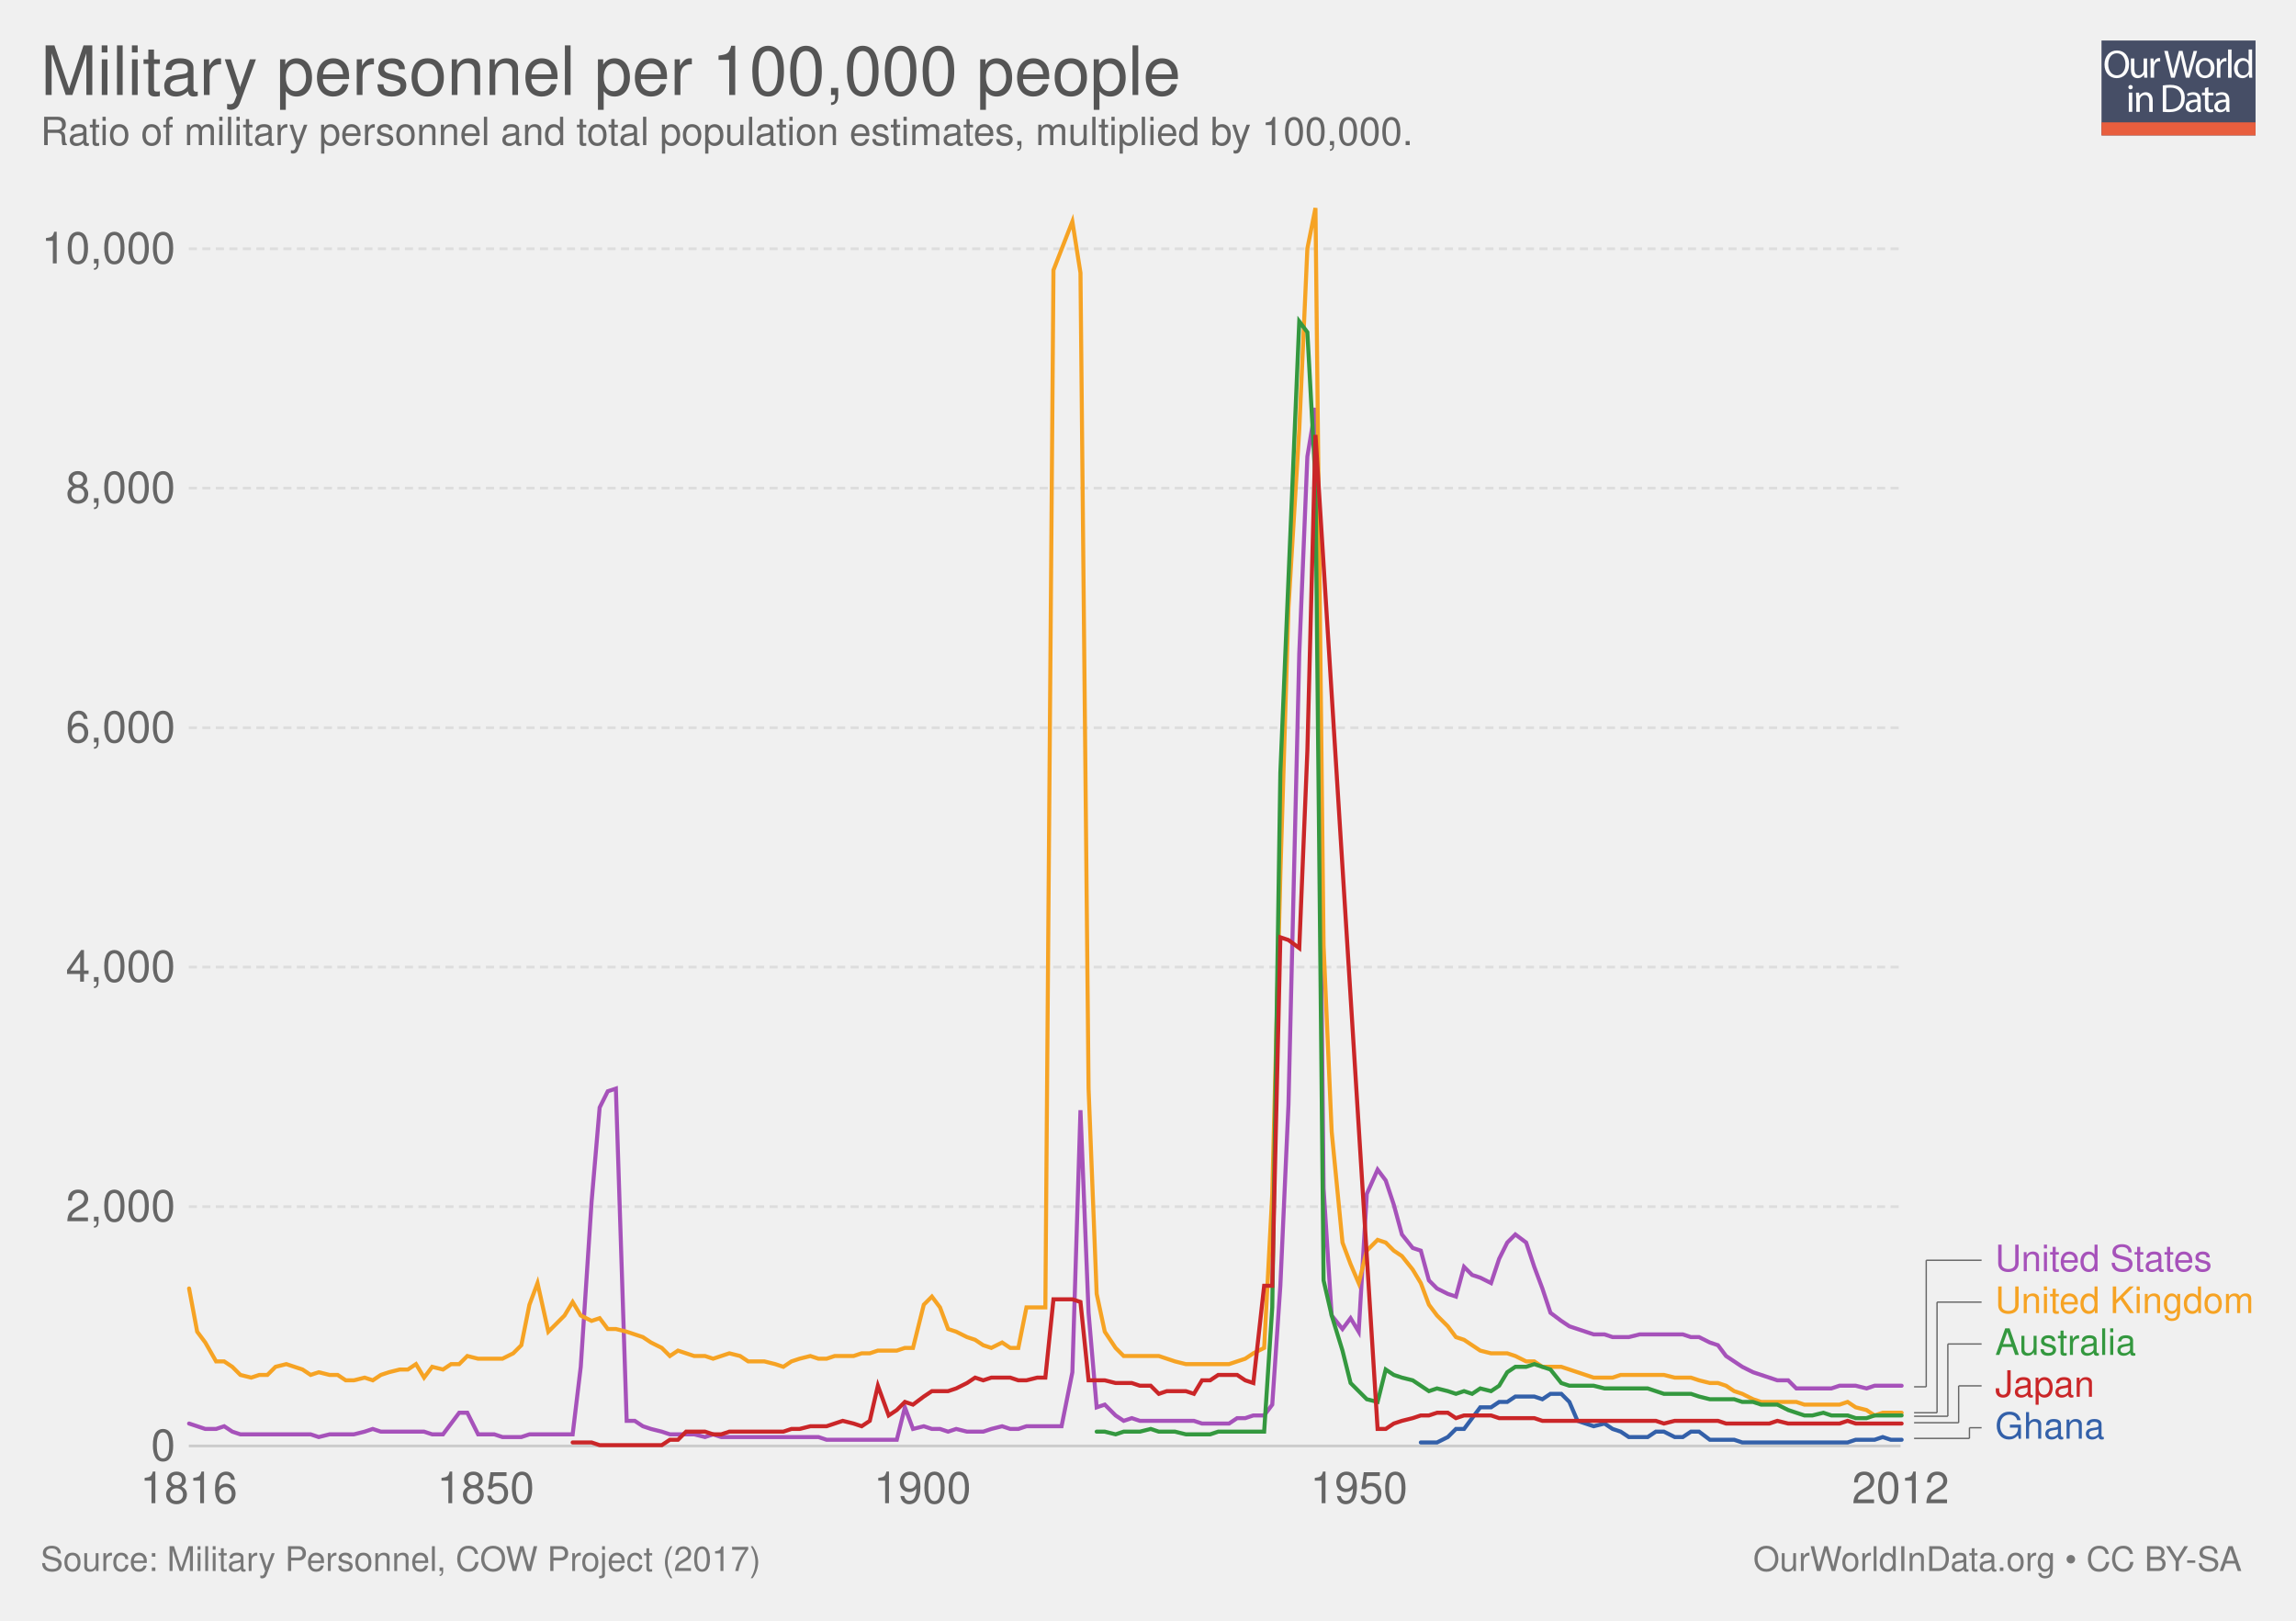
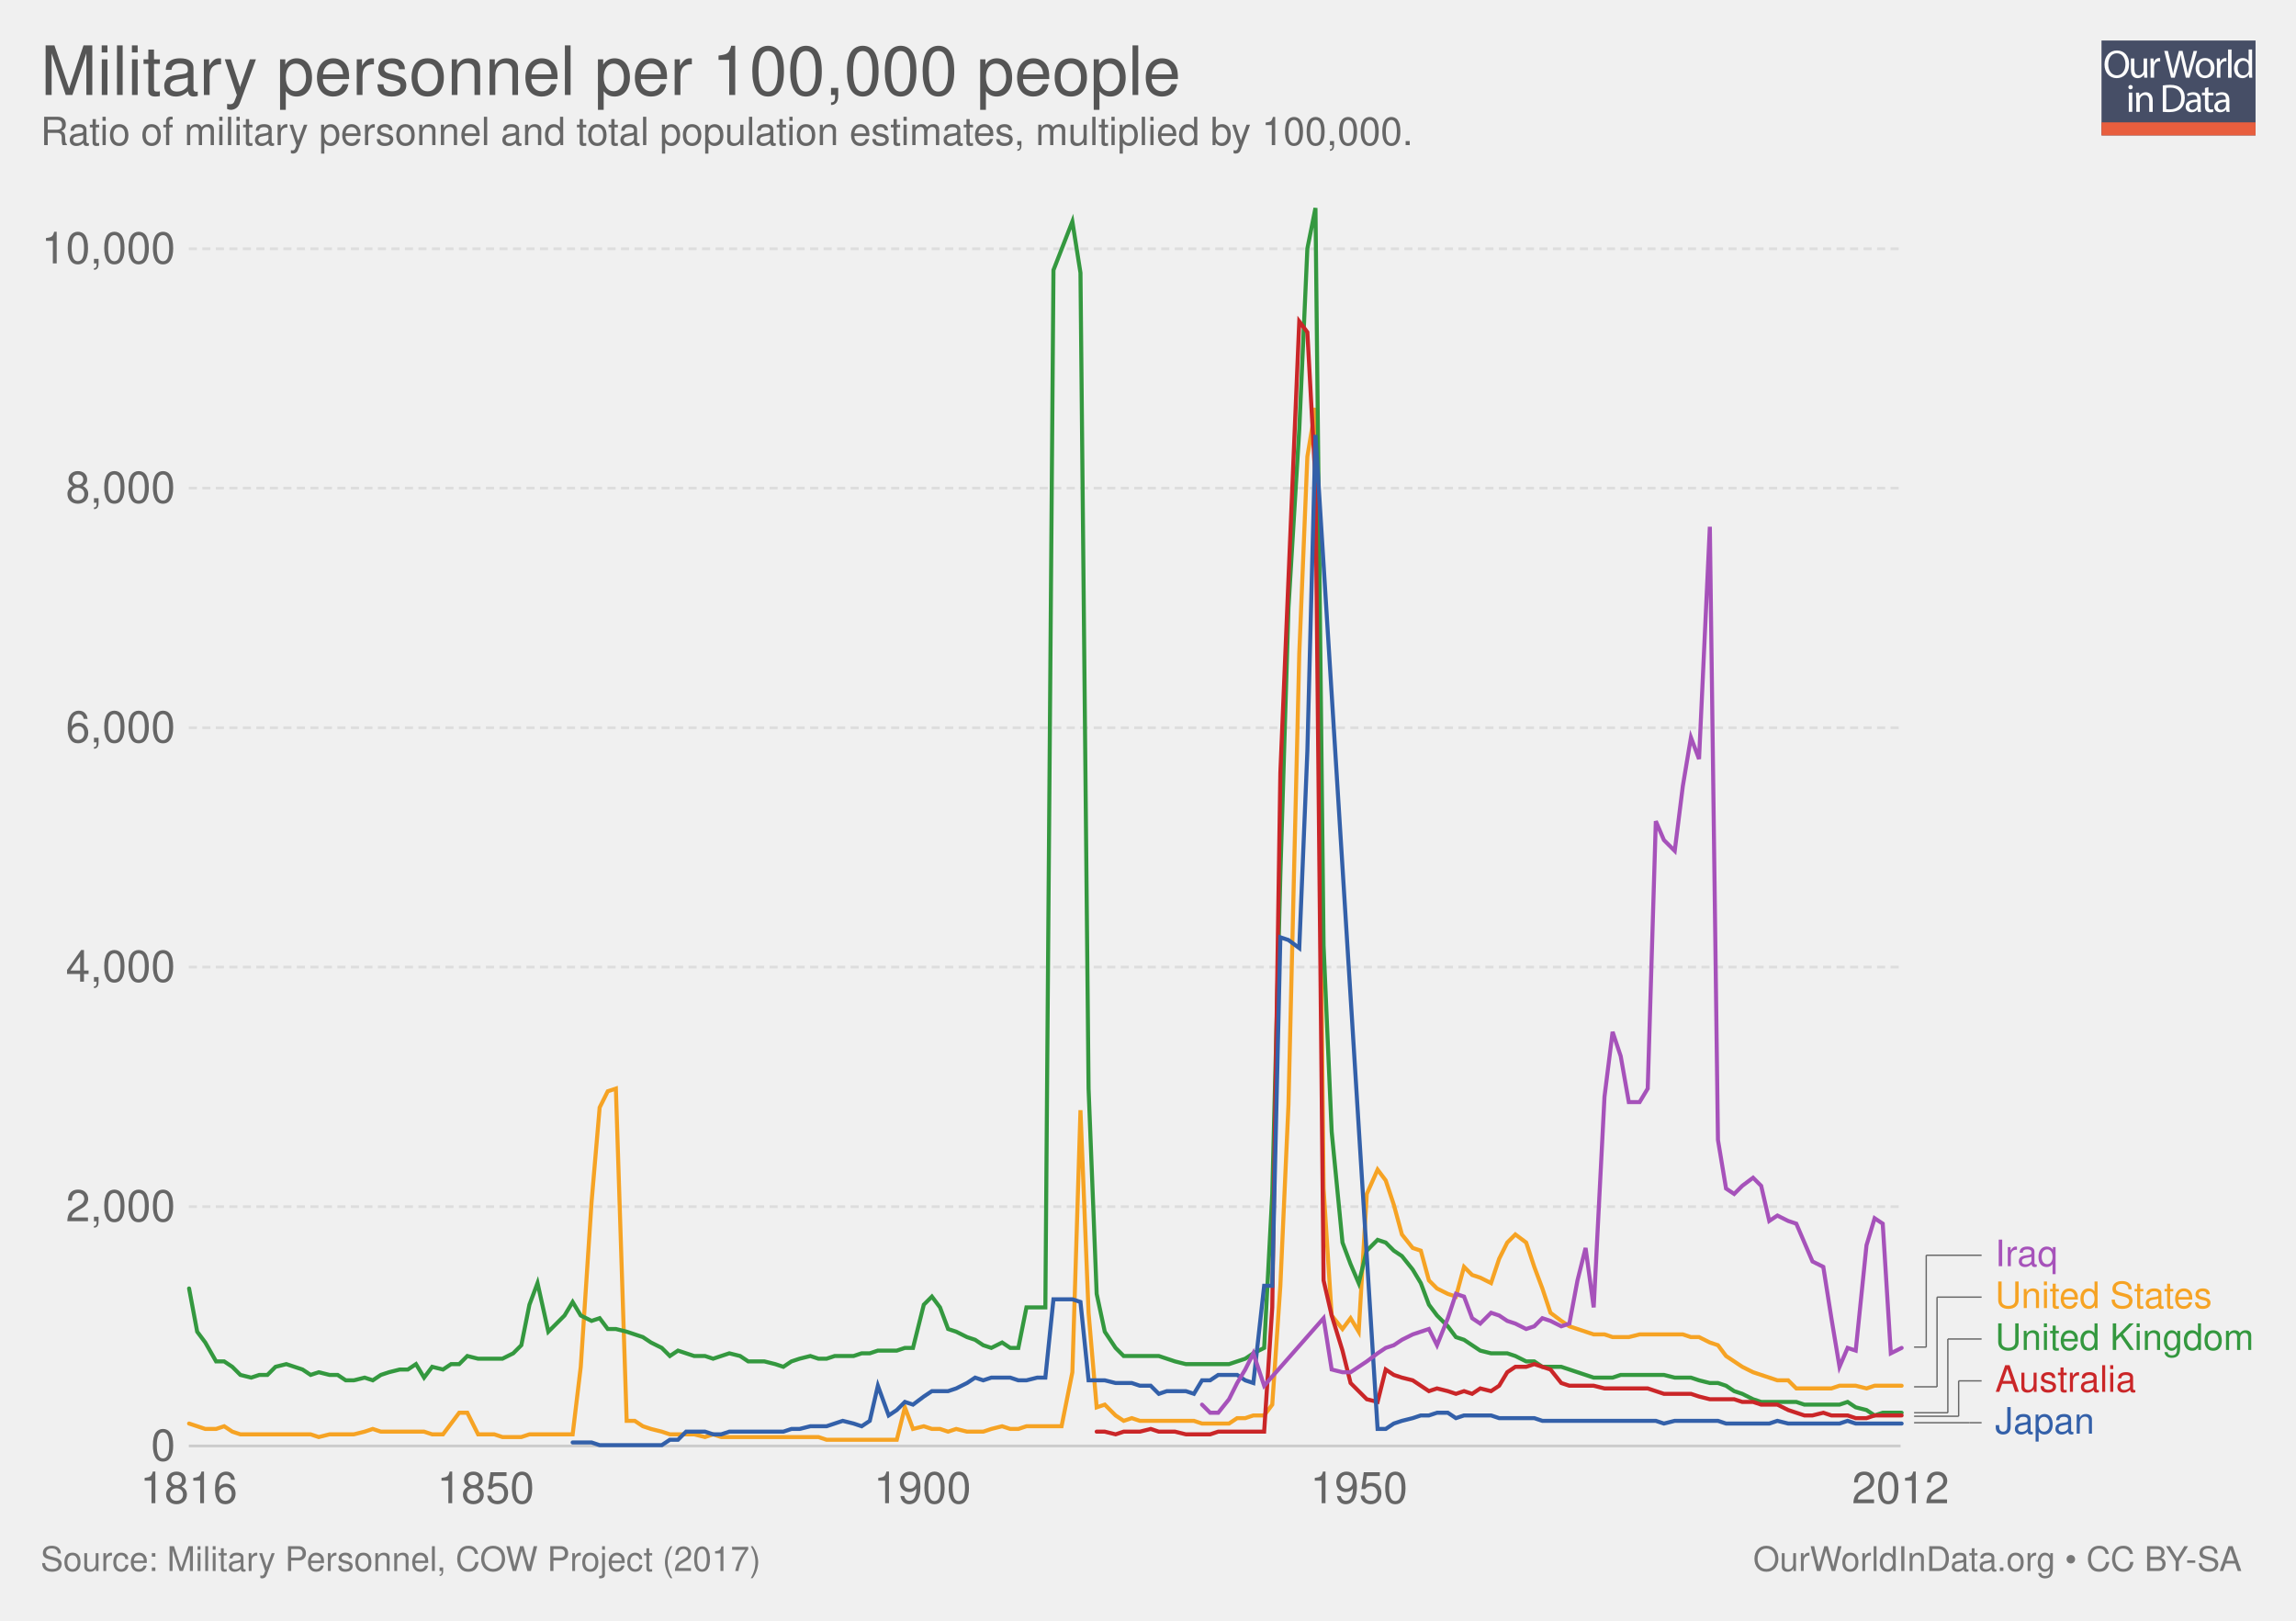
<svg xmlns="http://www.w3.org/2000/svg" xmlns:xlink="http://www.w3.org/1999/xlink" version="1.1" style="font-family: 'Helvetica Neue', Helvetica, Arial, sans-serif; font-size: 18px; background-color: white; text-rendering: optimizeLegibility; -webkit-font-smoothing: antialiased;" width="850" height="600">
  <g class="ChartTab">
    <g class="HeaderView">
      <g opacity="0.8" transform="translate(778, 15) scale(0.27)">
        <a xlink:href="https://ourworldindata.org" target="_blank">
          <g>
            <rect x="0" y="0" fill="#1B2543" width="211.2" height="130.1" />
            <rect x="0" y="112.2" fill="#E63912" width="211.2" height="17.9" />
            <g>
              <rect x="1.2" y="12.3" fill="none" width="210.2" height="99.2" />
              <path fill="#FFFFFF" d="M37.8,32.2c0,12.7-7.7,19.4-17.1,19.4c-9.7,0-16.6-7.5-16.6-18.7c0-11.7,7.3-19.3,17.1-19.3 C31.3,13.7,37.8,21.3,37.8,32.2z M9.2,32.8c0,7.9,4.3,14.9,11.8,14.9c7.5,0,11.8-6.9,11.8-15.3c0-7.3-3.8-14.9-11.8-14.9 C13.1,17.5,9.2,24.8,9.2,32.8z" />
              <path fill="#FFFFFF" d="M62.7,43.8c0,2.7,0.1,5.1,0.2,7.2h-4.3l-0.3-4.3h-0.1c-1.3,2.1-4,4.9-8.8,4.9c-4.2,0-9.1-2.3-9.1-11.6 V24.6h4.8v14.6c0,5,1.5,8.4,5.9,8.4c3.2,0,5.5-2.2,6.3-4.4c0.3-0.7,0.4-1.6,0.4-2.5V24.6h4.8V43.8z" />
              <path fill="#FFFFFF" d="M67.3,32.8c0-3.1-0.1-5.8-0.2-8.2h4.2l0.2,5.2h0.2c1.2-3.5,4.1-5.8,7.3-5.8c0.5,0,0.9,0.1,1.4,0.2v4.5 c-0.5-0.1-1-0.2-1.6-0.2c-3.4,0-5.8,2.6-6.5,6.2c-0.1,0.7-0.2,1.4-0.2,2.2V51h-4.8V32.8z" />
              <path fill="#FFFFFF" d="M95.4,51l-9.4-36.8h5l4.4,18.6c1.1,4.6,2.1,9.2,2.7,12.7h0.1c0.6-3.7,1.8-8,3-12.8l4.9-18.5h5l4.5,18.7 c1,4.4,2,8.7,2.6,12.6h0.1c0.8-4,1.8-8.1,3-12.7l4.9-18.5h4.9L120.6,51h-5L111,31.9c-1.1-4.7-1.9-8.3-2.4-12h-0.1 c-0.7,3.7-1.5,7.3-2.8,12L100.4,51H95.4z" />
              <path fill="#FFFFFF" d="M154.9,37.6c0,9.8-6.8,14-13.2,14c-7.2,0-12.7-5.2-12.7-13.6c0-8.8,5.8-14,13.1-14 C149.8,24,154.9,29.5,154.9,37.6z M133.9,37.9c0,5.8,3.3,10.1,8,10.1c4.6,0,8-4.3,8-10.3c0-4.5-2.2-10.1-7.9-10.1 C136.3,27.6,133.9,32.8,133.9,37.9z" />
              <path fill="#FFFFFF" d="M158.2,32.8c0-3.1-0.1-5.8-0.2-8.2h4.2l0.2,5.2h0.2c1.2-3.5,4.1-5.8,7.3-5.8c0.5,0,0.9,0.1,1.4,0.2v4.5 c-0.5-0.1-1-0.2-1.6-0.2c-3.4,0-5.8,2.6-6.5,6.2c-0.1,0.7-0.2,1.4-0.2,2.2V51h-4.8V32.8z" />
              <path fill="#FFFFFF" d="M173.5,12.3h4.8V51h-4.8V12.3z" />
              <path fill="#FFFFFF" d="M206.5,12.3v31.9c0,2.3,0.1,5,0.2,6.8h-4.3l-0.2-4.6H202c-1.5,2.9-4.7,5.2-9,5.2 c-6.4,0-11.3-5.4-11.3-13.4c-0.1-8.8,5.4-14.2,11.9-14.2c4,0,6.8,1.9,8,4h0.1V12.3H206.5z M201.7,35.4c0-0.6-0.1-1.4-0.2-2 c-0.7-3.1-3.3-5.6-6.9-5.6c-5,0-7.9,4.4-7.9,10.2c0,5.3,2.6,9.8,7.8,9.8c3.2,0,6.2-2.1,7.1-5.7c0.2-0.7,0.2-1.3,0.2-2.1V35.4z" />
              <path fill="#FFFFFF" d="M42.8,64c0.1,1.6-1.1,2.9-3.1,2.9c-1.7,0-2.9-1.3-2.9-2.9c0-1.7,1.3-3,3-3C41.7,61,42.8,62.3,42.8,64z M37.4,97.8V71.4h4.8v26.4H37.4z" />
              <path fill="#FFFFFF" d="M47.5,78.6c0-2.7-0.1-5-0.2-7.1h4.3l0.3,4.4h0.1c1.3-2.5,4.4-5,8.8-5c3.7,0,9.4,2.2,9.4,11.2v15.8h-4.8 V82.6c0-4.3-1.6-7.8-6.1-7.8c-3.2,0-5.6,2.2-6.5,4.9c-0.2,0.6-0.3,1.4-0.3,2.2v15.9h-4.8V78.6z" />
              <path fill="#FFFFFF" d="M84,61.6c2.9-0.4,6.3-0.8,10.1-0.8c6.8,0,11.7,1.6,14.9,4.6c3.3,3,5.2,7.3,5.2,13.2c0,6-1.9,10.9-5.3,14.3 c-3.4,3.4-9.1,5.3-16.3,5.3c-3.4,0-6.2-0.2-8.6-0.4V61.6z M88.8,94.1c1.2,0.2,3,0.3,4.8,0.3c10.2,0,15.7-5.7,15.7-15.6 c0.1-8.7-4.9-14.2-14.9-14.2c-2.5,0-4.3,0.2-5.6,0.5V94.1z" />
              <path fill="#FFFFFF" d="M132.1,97.8l-0.4-3.3h-0.2c-1.5,2.1-4.3,3.9-8.1,3.9c-5.4,0-8.1-3.8-8.1-7.6c0-6.4,5.7-9.9,15.9-9.8v-0.5 c0-2.2-0.6-6.1-6-6.1c-2.5,0-5,0.8-6.9,2l-1.1-3.2c2.2-1.4,5.4-2.3,8.7-2.3c8.1,0,10.1,5.5,10.1,10.8v9.9c0,2.3,0.1,4.5,0.4,6.3 H132.1z M131.4,84.4c-5.3-0.1-11.2,0.8-11.2,5.9c0,3.1,2.1,4.6,4.5,4.6c3.4,0,5.6-2.2,6.4-4.4c0.2-0.5,0.3-1,0.3-1.5V84.4z" />
              <path fill="#FFFFFF" d="M146.6,63.9v7.6h6.9v3.7h-6.9v14.2c0,3.3,0.9,5.1,3.6,5.1c1.3,0,2.2-0.2,2.8-0.3l0.2,3.6 c-0.9,0.4-2.4,0.7-4.3,0.7c-2.2,0-4-0.7-5.2-2c-1.4-1.4-1.9-3.8-1.9-6.9V75.1h-4.1v-3.7h4.1v-6.3L146.6,63.9z" />
              <path fill="#FFFFFF" d="M171.4,97.8l-0.4-3.3h-0.2c-1.5,2.1-4.3,3.9-8.1,3.9c-5.4,0-8.1-3.8-8.1-7.6c0-6.4,5.7-9.9,15.9-9.8v-0.5 c0-2.2-0.6-6.1-6-6.1c-2.5,0-5,0.8-6.9,2l-1.1-3.2c2.2-1.4,5.4-2.3,8.7-2.3c8.1,0,10.1,5.5,10.1,10.8v9.9c0,2.3,0.1,4.5,0.4,6.3 H171.4z M170.7,84.4c-5.3-0.1-11.2,0.8-11.2,5.9c0,3.1,2.1,4.6,4.5,4.6c3.4,0,5.6-2.2,6.4-4.4c0.2-0.5,0.3-1,0.3-1.5V84.4z" />
            </g>
          </g>
        </a>
      </g>
      <a href="https://ourworldindata.org/grapher/military-personnel-relative-to-total-population" target="_blank">
        <text font-size="25.20" x="15.0" y="35.2" fill="#555">
          <tspan x="15" y="35.16">Military personnel per 100,000 people</tspan>
        </text>
      </a>
      <text font-size="14.40" x="15.0" y="53.7" fill="#666">
        <tspan x="15" y="53.72">Ratio of military personnel and total population estimates, multiplied by 100,000.</tspan>
      </text>
    </g>
    <g class="LineChart">
      <defs>
        <clipPath id="boundsClip-1">
          <rect x="59.896" y="0" width="830" height="959.8" />
        </clipPath>
      </defs>
      <g class="AxisBoxView">
        <g class="HorizontalAxis">
          <text x="69.9" y="556.5" fill="#666" text-anchor="middle" font-size="16.2">1816</text>
          <text x="179.8" y="556.5" fill="#666" text-anchor="middle" font-size="16.2">1850</text>
          <text x="341.5" y="556.5" fill="#666" text-anchor="middle" font-size="16.2">1900</text>
          <text x="503.1" y="556.5" fill="#666" text-anchor="middle" font-size="16.2">1950</text>
          <text x="703.6" y="556.5" fill="#666" text-anchor="middle" font-size="16.2">2012</text>
        </g>
        <g class="VerticalAxis">
          <text x="64.90" y="535.3" fill="#666" dominant-baseline="middle" text-anchor="end" font-size="16.2">0</text>
          <text x="64.90" y="446.7" fill="#666" dominant-baseline="middle" text-anchor="end" font-size="16.2">2,000</text>
          <text x="64.90" y="358" fill="#666" dominant-baseline="middle" text-anchor="end" font-size="16.2">4,000</text>
          <text x="64.90" y="269.4" fill="#666" dominant-baseline="middle" text-anchor="end" font-size="16.2">6,000</text>
          <text x="64.90" y="180.7" fill="#666" dominant-baseline="middle" text-anchor="end" font-size="16.2">8,000</text>
          <text x="64.90" y="92.1" fill="#666" dominant-baseline="middle" text-anchor="end" font-size="16.2">10,000</text>
        </g>
        <g class="AxisGridLines">
          <line x1="69.90" y1="535.3" x2="703.61" y2="535.3" stroke="#ccc" />
          <line x1="69.90" y1="446.7" x2="703.61" y2="446.7" stroke="#ddd" stroke-dasharray="3,2" />
          <line x1="69.90" y1="358" x2="703.61" y2="358" stroke="#ddd" stroke-dasharray="3,2" />
          <line x1="69.90" y1="269.4" x2="703.61" y2="269.4" stroke="#ddd" stroke-dasharray="3,2" />
          <line x1="69.90" y1="180.7" x2="703.61" y2="180.7" stroke="#ddd" stroke-dasharray="3,2" />
          <line x1="69.90" y1="92.1" x2="703.61" y2="92.1" stroke="#ddd" stroke-dasharray="3,2" />
        </g>
      </g>
      <g clip-path="url(#boundsClip-1)">
        <g class="HeightedLegend clickable">
          <g class="legendMark">
            <g class="indicator">
-               <line x1="708.61" y1="532.5" x2="729.11" y2="532.5" stroke="#666" stroke-width="0.5" />
-               <line x1="729.11" y1="532.5" x2="729.11" y2="528.55" stroke="#666" stroke-width="0.5" />
-               <line x1="729.11" y1="528.55" x2="733.61" y2="528.55" stroke="#666" stroke-width="0.5" />
+               <line x1="708.61" y1="526.7" x2="729.11" y2="526.7" stroke="#666" stroke-width="0.5" />
+               <line x1="729.11" y1="526.7" x2="729.11" y2="526.7" stroke="#666" stroke-width="0.5" />
+               <line x1="729.11" y1="526.7" x2="733.61" y2="526.7" stroke="#666" stroke-width="0.5" />
            </g>
-             <rect x="703.61" y="521.8" width="75.77" height="13.5" fill="#fff" opacity="0" />
-             <text font-size="13.50" x="738.6" y="532.6" fill="#3360a9">
-               <tspan x="738.61" y="532.6">Ghana</tspan>
+             <rect x="703.61" y="519.95" width="71.99" height="13.5" fill="#fff" opacity="0" />
+             <text font-size="13.50" x="738.6" y="530.8" fill="#3360a9">
+               <tspan x="738.61" y="530.75">Japan</tspan>
            </text>
          </g>
          <g class="legendMark">
            <g class="indicator">
-               <line x1="708.61" y1="526.7" x2="725.11" y2="526.7" stroke="#666" stroke-width="0.5" />
-               <line x1="725.11" y1="526.7" x2="725.11" y2="513.05" stroke="#666" stroke-width="0.5" />
-               <line x1="725.11" y1="513.05" x2="733.61" y2="513.05" stroke="#666" stroke-width="0.5" />
+               <line x1="708.61" y1="524.3" x2="725.11" y2="524.3" stroke="#666" stroke-width="0.5" />
+               <line x1="725.11" y1="524.3" x2="725.11" y2="511.2" stroke="#666" stroke-width="0.5" />
+               <line x1="725.11" y1="511.2" x2="733.61" y2="511.2" stroke="#666" stroke-width="0.5" />
            </g>
-             <rect x="703.61" y="506.3" width="71.99" height="13.5" fill="#fff" opacity="0" />
-             <text font-size="13.50" x="738.6" y="517.1" fill="#ca2628">
-               <tspan x="738.61" y="517.1">Japan</tspan>
+             <rect x="703.61" y="504.45" width="87.65" height="13.5" fill="#fff" opacity="0" />
+             <text font-size="13.50" x="738.6" y="515.3" fill="#ca2628">
+               <tspan x="738.61" y="515.25">Australia</tspan>
            </text>
          </g>
          <g class="legendMark">
            <g class="indicator">
-               <line x1="708.61" y1="524.3" x2="721.11" y2="524.3" stroke="#666" stroke-width="0.5" />
-               <line x1="721.11" y1="524.3" x2="721.11" y2="497.55" stroke="#666" stroke-width="0.5" />
-               <line x1="721.11" y1="497.55" x2="733.61" y2="497.55" stroke="#666" stroke-width="0.5" />
+               <line x1="708.61" y1="523" x2="721.11" y2="523" stroke="#666" stroke-width="0.5" />
+               <line x1="721.11" y1="523" x2="721.11" y2="495.7" stroke="#666" stroke-width="0.5" />
+               <line x1="721.11" y1="495.7" x2="733.61" y2="495.7" stroke="#666" stroke-width="0.5" />
            </g>
-             <rect x="703.61" y="490.8" width="87.65" height="13.5" fill="#fff" opacity="0" />
-             <text font-size="13.50" x="738.6" y="501.6" fill="#34983f">
-               <tspan x="738.61" y="501.6">Australia</tspan>
+             <rect x="703.61" y="488.95" width="131.39" height="13.5" fill="#fff" opacity="0" />
+             <text font-size="13.50" x="738.6" y="499.8" fill="#34983f">
+               <tspan x="738.61" y="499.75">United Kingdom</tspan>
            </text>
          </g>
          <g class="legendMark">
            <g class="indicator">
-               <line x1="708.61" y1="523" x2="717.11" y2="523" stroke="#666" stroke-width="0.5" />
-               <line x1="717.11" y1="523" x2="717.11" y2="482.05" stroke="#666" stroke-width="0.5" />
-               <line x1="717.11" y1="482.05" x2="733.61" y2="482.05" stroke="#666" stroke-width="0.5" />
+               <line x1="708.61" y1="513.4" x2="717.11" y2="513.4" stroke="#666" stroke-width="0.5" />
+               <line x1="717.11" y1="513.4" x2="717.11" y2="480.2" stroke="#666" stroke-width="0.5" />
+               <line x1="717.11" y1="480.2" x2="733.61" y2="480.2" stroke="#666" stroke-width="0.5" />
            </g>
-             <rect x="703.61" y="475.3" width="131.39" height="13.5" fill="#fff" opacity="0" />
-             <text font-size="13.50" x="738.6" y="486.1" fill="#f6a324">
-               <tspan x="738.61" y="486.1">United Kingdom</tspan>
+             <rect x="703.61" y="473.45" width="116.405" height="13.5" fill="#fff" opacity="0" />
+             <text font-size="13.50" x="738.6" y="484.3" fill="#f6a324">
+               <tspan x="738.61" y="484.25">United States</tspan>
            </text>
          </g>
          <g class="legendMark">
            <g class="indicator">
-               <line x1="708.61" y1="513.4" x2="713.11" y2="513.4" stroke="#666" stroke-width="0.5" />
-               <line x1="713.11" y1="513.4" x2="713.11" y2="466.55" stroke="#666" stroke-width="0.5" />
-               <line x1="713.11" y1="466.55" x2="733.61" y2="466.55" stroke="#666" stroke-width="0.5" />
+               <line x1="708.61" y1="498.7" x2="713.11" y2="498.7" stroke="#666" stroke-width="0.5" />
+               <line x1="713.11" y1="498.7" x2="713.11" y2="464.7" stroke="#666" stroke-width="0.5" />
+               <line x1="713.11" y1="464.7" x2="733.61" y2="464.7" stroke="#666" stroke-width="0.5" />
            </g>
-             <rect x="703.61" y="459.8" width="116.405" height="13.5" fill="#fff" opacity="0" />
-             <text font-size="13.50" x="738.6" y="470.6" fill="#a652ba">
-               <tspan x="738.61" y="470.6">United States</tspan>
+             <rect x="703.61" y="457.95" width="58.355" height="13.5" fill="#fff" opacity="0" />
+             <text font-size="13.50" x="738.6" y="468.8" fill="#a652ba">
+               <tspan x="738.61" y="468.75">Iraq</tspan>
            </text>
          </g>
        </g>
        <g class="Lines">
          <rect x="70" y="77" width="634" height="459" fill="rgba(255,255,255,0)" opacity="0" />
          <g class="key-United-States_0">
-             <path stroke="#a652ba" stroke-linecap="round" d="M70 527L73 528L76 529L80 529L83 528L86 530L89 531L93 531L96 531L99 531L102 531L106 531L109 531L112 531L115 531L118 532L122 531L125 531L128 531L131 531L135 530L138 529L141 530L144 530L148 530L151 530L154 530L157 530L160 531L164 531L167 527L170 523L173 523L177 531L180 531L183 531L186 532L190 532L193 532L196 531L199 531L203 531L206 531L209 531L212 531L215 506L219 445L222 410L225 404L228 403L232 526L235 526L238 528L241 529L245 530L248 531L251 531L254 531L257 531L261 532L264 531L267 532L270 532L274 532L277 532L280 532L283 532L287 532L290 532L293 532L296 532L300 532L303 532L306 533L309 533L312 533L316 533L319 533L322 533L325 533L329 533L332 533L335 521L338 529L342 528L345 529L348 529L351 530L354 529L358 530L361 530L364 530L367 529L371 528L374 529L377 529L380 528L384 528L387 528L390 528L393 528L397 508L400 411L403 486L406 521L409 520L413 524L416 526L419 525L422 526L426 526L429 526L432 526L435 526L439 526L442 526L445 527L448 527L451 527L455 527L458 525L461 525L464 524L468 524L471 520L474 476L477 409L481 242L484 169L487 151L490 440L493 487L497 492L500 488L503 493L506 442L510 433L513 437L516 446L519 457L523 462L526 463L529 474L532 477L536 479L539 480L542 469L545 472L548 473L552 475L555 466L558 460L561 457L565 460L568 469L571 477L574 486L578 489L581 491L584 492L587 493L590 494L594 494L597 495L600 495L603 495L607 494L610 494L613 494L616 494L620 494L623 494L626 495L629 495L633 497L636 498L639 502L642 504L645 506L649 508L652 509L655 510L658 511L662 511L665 514L668 514L671 514L675 514L678 514L681 513L684 513L687 513L691 514L694 513L697 513L700 513L704 513" fill="none" stroke-width="1.5" />
+             <path stroke="#f6a324" stroke-linecap="round" d="M70 527L73 528L76 529L80 529L83 528L86 530L89 531L93 531L96 531L99 531L102 531L106 531L109 531L112 531L115 531L118 532L122 531L125 531L128 531L131 531L135 530L138 529L141 530L144 530L148 530L151 530L154 530L157 530L160 531L164 531L167 527L170 523L173 523L177 531L180 531L183 531L186 532L190 532L193 532L196 531L199 531L203 531L206 531L209 531L212 531L215 506L219 445L222 410L225 404L228 403L232 526L235 526L238 528L241 529L245 530L248 531L251 531L254 531L257 531L261 532L264 531L267 532L270 532L274 532L277 532L280 532L283 532L287 532L290 532L293 532L296 532L300 532L303 532L306 533L309 533L312 533L316 533L319 533L322 533L325 533L329 533L332 533L335 521L338 529L342 528L345 529L348 529L351 530L354 529L358 530L361 530L364 530L367 529L371 528L374 529L377 529L380 528L384 528L387 528L390 528L393 528L397 508L400 411L403 486L406 521L409 520L413 524L416 526L419 525L422 526L426 526L429 526L432 526L435 526L439 526L442 526L445 527L448 527L451 527L455 527L458 525L461 525L464 524L468 524L471 520L474 476L477 409L481 242L484 169L487 151L490 440L493 487L497 492L500 488L503 493L506 442L510 433L513 437L516 446L519 457L523 462L526 463L529 474L532 477L536 479L539 480L542 469L545 472L548 473L552 475L555 466L558 460L561 457L565 460L568 469L571 477L574 486L578 489L581 491L584 492L587 493L590 494L594 494L597 495L600 495L603 495L607 494L610 494L613 494L616 494L620 494L623 494L626 495L629 495L633 497L636 498L639 502L642 504L645 506L649 508L652 509L655 510L658 511L662 511L665 514L668 514L671 514L675 514L678 514L681 513L684 513L687 513L691 514L694 513L697 513L700 513L704 513" fill="none" stroke-width="1.5" />
          </g>
          <g class="key-United-Kingdom_0">
-             <path stroke="#f6a324" stroke-linecap="round" d="M70 477L73 493L76 497L80 504L83 504L86 506L89 509L93 510L96 509L99 509L102 506L106 505L109 506L112 507L115 509L118 508L122 509L125 509L128 511L131 511L135 510L138 511L141 509L144 508L148 507L151 507L154 505L157 510L160 506L164 507L167 505L170 505L173 502L177 503L180 503L183 503L186 503L190 501L193 498L196 483L199 475L203 493L206 490L209 487L212 482L215 487L219 489L222 488L225 492L228 492L232 493L235 494L238 495L241 497L245 499L248 502L251 500L254 501L257 502L261 502L264 503L267 502L270 501L274 502L277 504L280 504L283 504L287 505L290 506L293 504L296 503L300 502L303 503L306 503L309 502L312 502L316 502L319 501L322 501L325 500L329 500L332 500L335 499L338 499L342 483L345 480L348 484L351 492L354 493L358 495L361 496L364 498L367 499L371 497L374 499L377 499L380 484L384 484L387 484L390 100L397 82L400 101L403 403L406 479L409 493L413 499L416 502L419 502L422 502L426 502L429 502L432 503L435 504L439 505L442 505L445 505L448 505L451 505L455 505L458 504L461 503L464 501L468 499L471 442L474 324L477 225L481 159L484 92L487 77L490 350L493 419L497 460L500 468L503 475L506 463L510 459L513 460L516 463L519 465L523 470L526 475L529 483L532 487L536 491L539 495L542 496L545 498L548 500L552 501L555 501L558 501L561 502L565 504L568 504L571 506L574 506L578 506L581 507L584 508L587 509L590 510L594 510L597 510L600 509L603 509L607 509L610 509L613 509L616 509L620 510L623 510L626 510L629 511L633 512L636 512L639 513L642 515L645 516L649 518L652 519L655 519L658 519L662 519L665 519L668 520L671 520L675 520L678 520L681 520L684 519L687 521L691 522L694 524L697 523L700 523L704 523" fill="none" stroke-width="1.5" />
+             <path stroke="#34983f" stroke-linecap="round" d="M70 477L73 493L76 497L80 504L83 504L86 506L89 509L93 510L96 509L99 509L102 506L106 505L109 506L112 507L115 509L118 508L122 509L125 509L128 511L131 511L135 510L138 511L141 509L144 508L148 507L151 507L154 505L157 510L160 506L164 507L167 505L170 505L173 502L177 503L180 503L183 503L186 503L190 501L193 498L196 483L199 475L203 493L206 490L209 487L212 482L215 487L219 489L222 488L225 492L228 492L232 493L235 494L238 495L241 497L245 499L248 502L251 500L254 501L257 502L261 502L264 503L267 502L270 501L274 502L277 504L280 504L283 504L287 505L290 506L293 504L296 503L300 502L303 503L306 503L309 502L312 502L316 502L319 501L322 501L325 500L329 500L332 500L335 499L338 499L342 483L345 480L348 484L351 492L354 493L358 495L361 496L364 498L367 499L371 497L374 499L377 499L380 484L384 484L387 484L390 100L397 82L400 101L403 403L406 479L409 493L413 499L416 502L419 502L422 502L426 502L429 502L432 503L435 504L439 505L442 505L445 505L448 505L451 505L455 505L458 504L461 503L464 501L468 499L471 442L474 324L477 225L481 159L484 92L487 77L490 350L493 419L497 460L500 468L503 475L506 463L510 459L513 460L516 463L519 465L523 470L526 475L529 483L532 487L536 491L539 495L542 496L545 498L548 500L552 501L555 501L558 501L561 502L565 504L568 504L571 506L574 506L578 506L581 507L584 508L587 509L590 510L594 510L597 510L600 509L603 509L607 509L610 509L613 509L616 509L620 510L623 510L626 510L629 511L633 512L636 512L639 513L642 515L645 516L649 518L652 519L655 519L658 519L662 519L665 519L668 520L671 520L675 520L678 520L681 520L684 519L687 521L691 522L694 524L697 523L700 523L704 523" fill="none" stroke-width="1.5" />
          </g>
          <g class="key-Australia_0">
-             <path stroke="#34983f" stroke-linecap="round" d="M406 530L409 530L413 531L416 530L419 530L422 530L426 529L429 530L432 530L435 530L439 531L442 531L445 531L448 531L451 530L455 530L458 530L461 530L464 530L468 530L471 484L474 286L481 119L484 123L487 178L490 474L493 487L497 500L500 512L503 515L506 518L510 519L513 507L516 509L519 510L523 511L526 513L529 515L532 514L536 515L539 516L542 515L545 516L548 514L552 515L555 513L558 508L561 506L565 506L568 505L571 506L574 507L578 512L581 513L584 513L587 513L590 513L594 514L597 514L600 514L603 514L607 514L610 514L613 515L616 516L620 516L623 516L626 516L629 517L633 518L636 518L639 518L642 518L645 519L649 519L652 520L655 520L658 520L662 522L665 523L668 524L671 524L675 523L678 524L681 524L684 524L687 525L691 525L694 524L697 524L700 524L704 524" fill="none" stroke-width="1.5" />
-           </g>
-           <g class="key-Ghana_0">
-             <path stroke="#3360a9" stroke-linecap="round" d="M526 534L529 534L532 534L536 532L539 529L542 529L545 525L548 521L552 521L555 519L558 519L561 517L565 517L568 517L571 518L574 516L578 516L581 519L584 526L587 527L590 528L594 527L597 529L600 530L603 532L607 532L610 532L613 530L616 530L620 532L623 532L626 530L629 530L633 533L636 533L639 533L642 533L645 534L649 534L652 534L655 534L658 534L662 534L665 534L668 534L671 534L675 534L678 534L681 534L684 534L687 533L691 533L694 533L697 532L700 533L704 533" fill="none" stroke-width="1.5" />
+             <path stroke="#ca2628" stroke-linecap="round" d="M406 530L409 530L413 531L416 530L419 530L422 530L426 529L429 530L432 530L435 530L439 531L442 531L445 531L448 531L451 530L455 530L458 530L461 530L464 530L468 530L471 484L474 286L481 119L484 123L487 178L490 474L493 487L497 500L500 512L503 515L506 518L510 519L513 507L516 509L519 510L523 511L526 513L529 515L532 514L536 515L539 516L542 515L545 516L548 514L552 515L555 513L558 508L561 506L565 506L568 505L571 506L574 507L578 512L581 513L584 513L587 513L590 513L594 514L597 514L600 514L603 514L607 514L610 514L613 515L616 516L620 516L623 516L626 516L629 517L633 518L636 518L639 518L642 518L645 519L649 519L652 520L655 520L658 520L662 522L665 523L668 524L671 524L675 523L678 524L681 524L684 524L687 525L691 525L694 524L697 524L700 524L704 524" fill="none" stroke-width="1.5" />
          </g>
          <g class="key-Japan_0">
-             <path stroke="#ca2628" stroke-linecap="round" d="M212 534L215 534L219 534L222 535L225 535L228 535L232 535L235 535L238 535L241 535L245 535L248 533L251 533L254 530L257 530L261 530L264 531L267 531L270 530L274 530L277 530L280 530L283 530L287 530L290 530L293 529L296 529L300 528L303 528L306 528L309 527L312 526L316 527L319 528L322 526L325 513L329 524L332 522L335 519L338 520L342 517L345 515L348 515L351 515L354 514L358 512L361 510L364 511L367 510L371 510L374 510L377 511L380 511L384 510L387 510L390 481L393 481L397 481L400 482L403 511L406 511L409 511L413 512L416 512L419 512L422 513L426 513L429 516L432 515L435 515L439 515L442 516L445 511L448 511L451 509L455 509L458 509L461 511L464 512L468 476L471 476L474 347L477 348L481 351L484 278L487 161L510 529L513 529L516 527L519 526L523 525L526 524L529 524L532 523L536 523L539 525L542 524L545 524L548 524L552 524L555 525L558 525L561 525L565 525L568 525L571 526L574 526L578 526L581 526L584 526L587 526L590 526L594 526L597 526L600 526L603 526L607 526L610 526L613 526L616 527L620 526L623 526L626 526L629 526L633 526L636 526L639 527L642 527L645 527L649 527L652 527L655 527L658 526L662 527L665 527L668 527L671 527L675 527L678 527L681 527L684 526L687 527L691 527L694 527L697 527L700 527L704 527" fill="none" stroke-width="1.5" />
+             <path stroke="#3360a9" stroke-linecap="round" d="M212 534L215 534L219 534L222 535L225 535L228 535L232 535L235 535L238 535L241 535L245 535L248 533L251 533L254 530L257 530L261 530L264 531L267 531L270 530L274 530L277 530L280 530L283 530L287 530L290 530L293 529L296 529L300 528L303 528L306 528L309 527L312 526L316 527L319 528L322 526L325 513L329 524L332 522L335 519L338 520L342 517L345 515L348 515L351 515L354 514L358 512L361 510L364 511L367 510L371 510L374 510L377 511L380 511L384 510L387 510L390 481L393 481L397 481L400 482L403 511L406 511L409 511L413 512L416 512L419 512L422 513L426 513L429 516L432 515L435 515L439 515L442 516L445 511L448 511L451 509L455 509L458 509L461 511L464 512L468 476L471 476L474 347L477 348L481 351L484 278L487 161L510 529L513 529L516 527L519 526L523 525L526 524L529 524L532 523L536 523L539 525L542 524L545 524L548 524L552 524L555 525L558 525L561 525L565 525L568 525L571 526L574 526L578 526L581 526L584 526L587 526L590 526L594 526L597 526L600 526L603 526L607 526L610 526L613 526L616 527L620 526L623 526L626 526L629 526L633 526L636 526L639 527L642 527L645 527L649 527L652 527L655 527L658 526L662 527L665 527L668 527L671 527L675 527L678 527L681 527L684 526L687 527L691 527L694 527L697 527L700 527L704 527" fill="none" stroke-width="1.5" />
+           </g>
+           <g class="key-Iraq_0">
+             <path stroke="#a652ba" stroke-linecap="round" d="M445 520L448 523L451 523L455 518L458 512L461 507L464 501L468 513L490 488L493 507L497 508L500 508L503 506L506 504L510 501L513 499L516 498L519 496L523 494L526 493L529 492L532 498L536 488L539 479L542 480L545 488L548 490L552 486L555 487L558 489L561 490L565 492L568 491L571 488L574 489L578 491L581 490L584 474L587 462L590 484L594 406L597 382L600 391L603 408L607 408L610 403L613 304L616 311L620 315L623 291L626 273L629 281L633 195L636 422L639 440L642 442L645 439L649 436L652 439L655 452L658 450L662 452L665 453L668 460L671 467L675 469L678 488L681 506L684 499L687 500L691 461L694 451L697 453L700 501L704 499" fill="none" stroke-width="1.5" />
          </g>
        </g>
      </g>
    </g>
    <g style="fill: #777;" class="SourcesFooter">
      <g style="fill: #777;" class="clickable">
        <text font-size="12.60" x="15.0" y="581.6">
          <tspan x="15" y="581.58">Source: Military Personnel, COW Project (2017)</tspan>
        </text>
      </g>
      <text font-size="12.60" x="649.0" y="581.6">
        <tspan x="649.024" y="581.58">
          <a target="_blank" style="fill: #777;" href="https://ourworldindata.org">OurWorldInData.org</a> • <a style="fill: #777;" href="http://creativecommons.org/licenses/by-sa/4.0/deed.en_US" target="_blank">CC BY-SA</a>
        </tspan>
      </text>
    </g>
  </g>
</svg>
